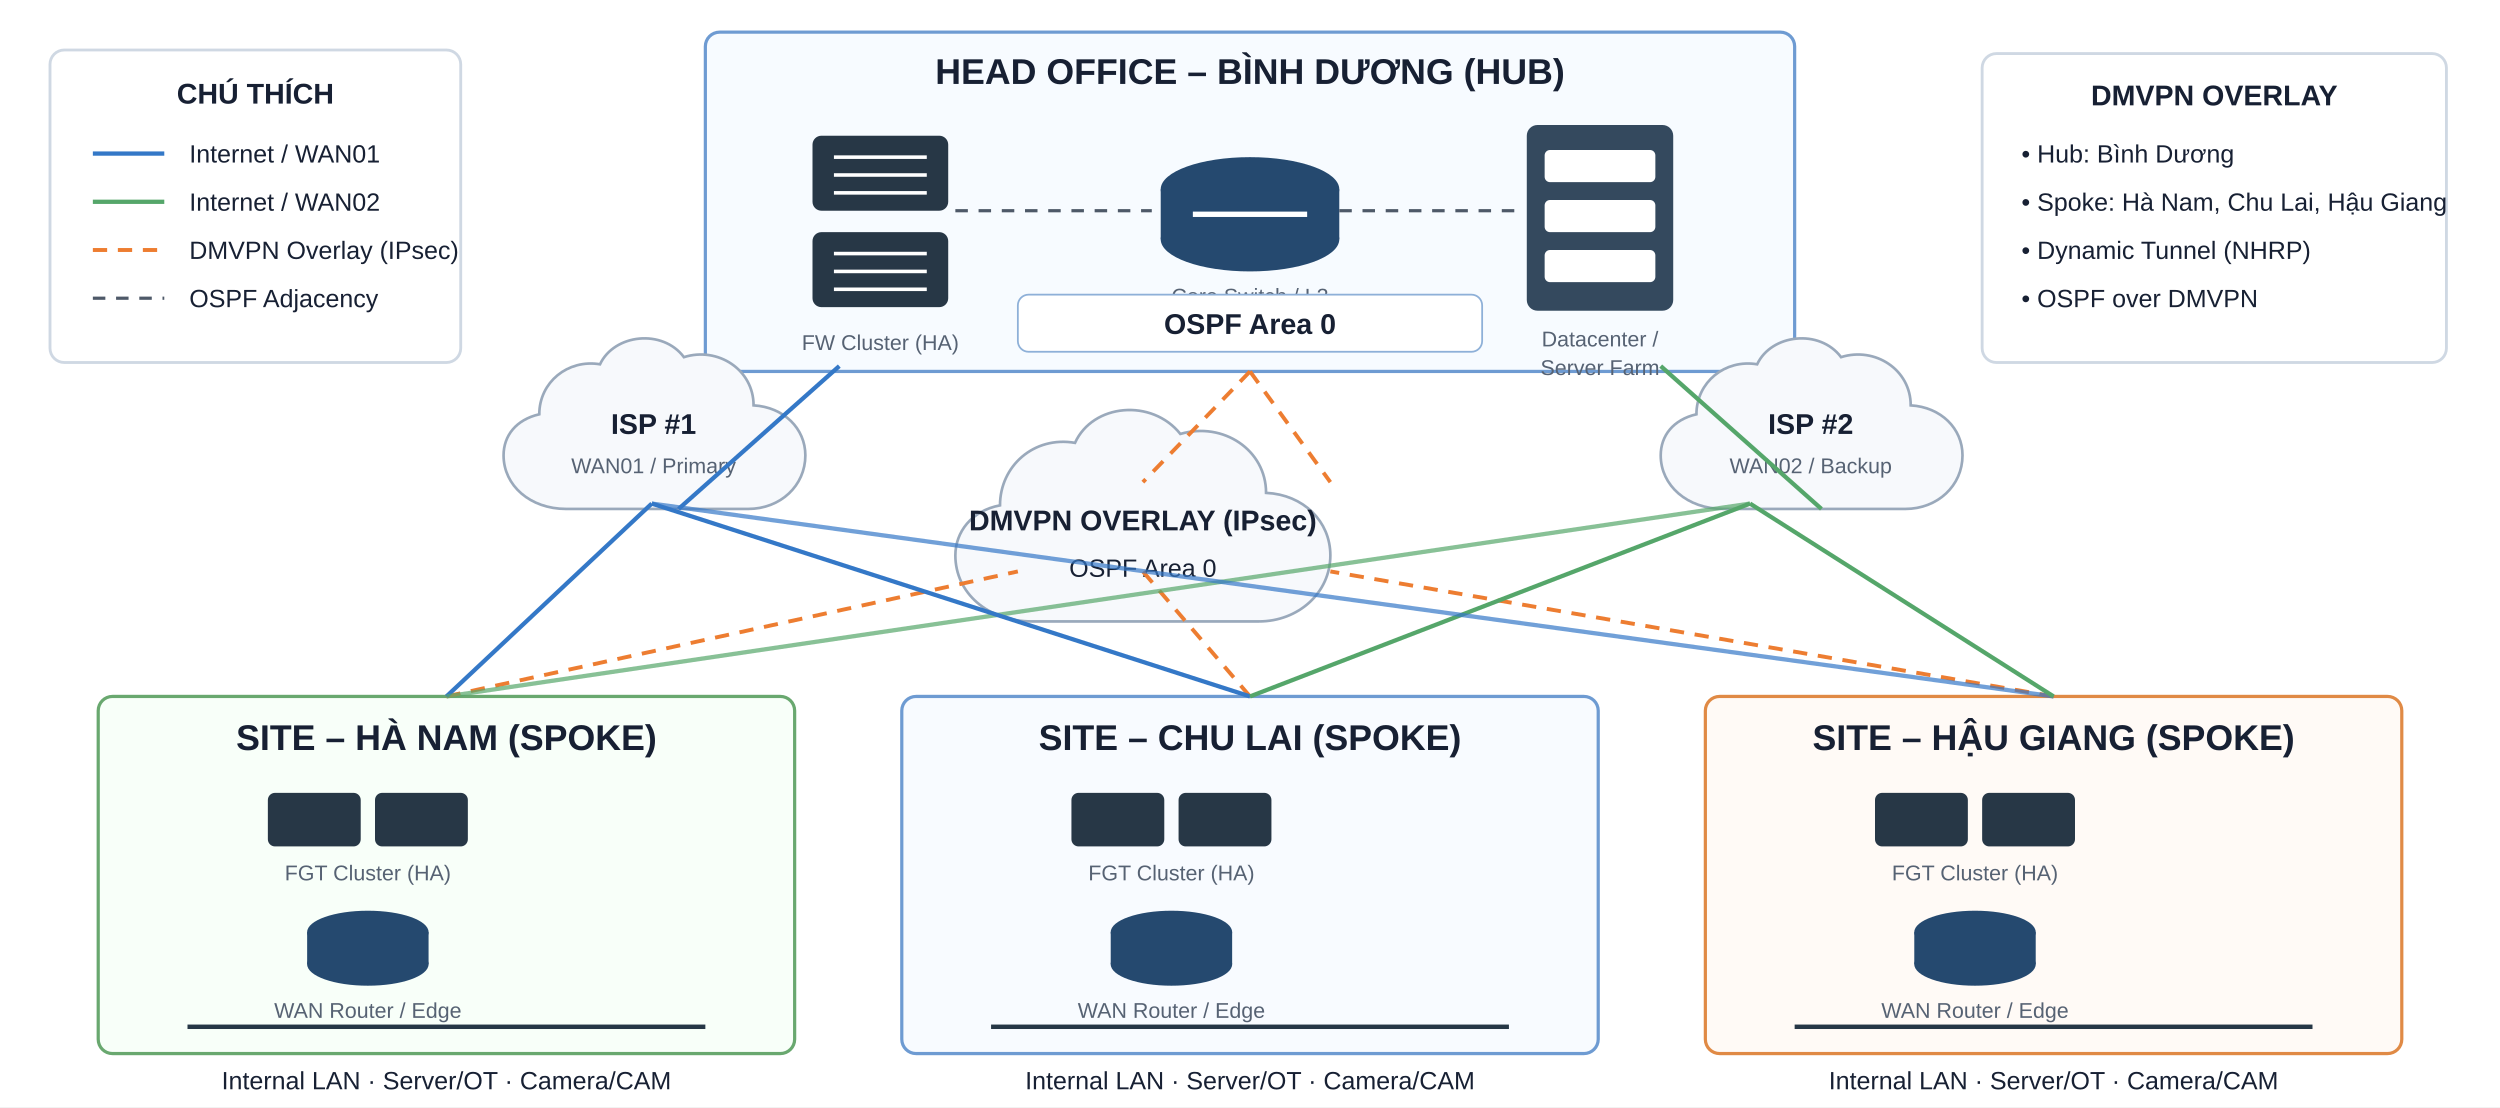
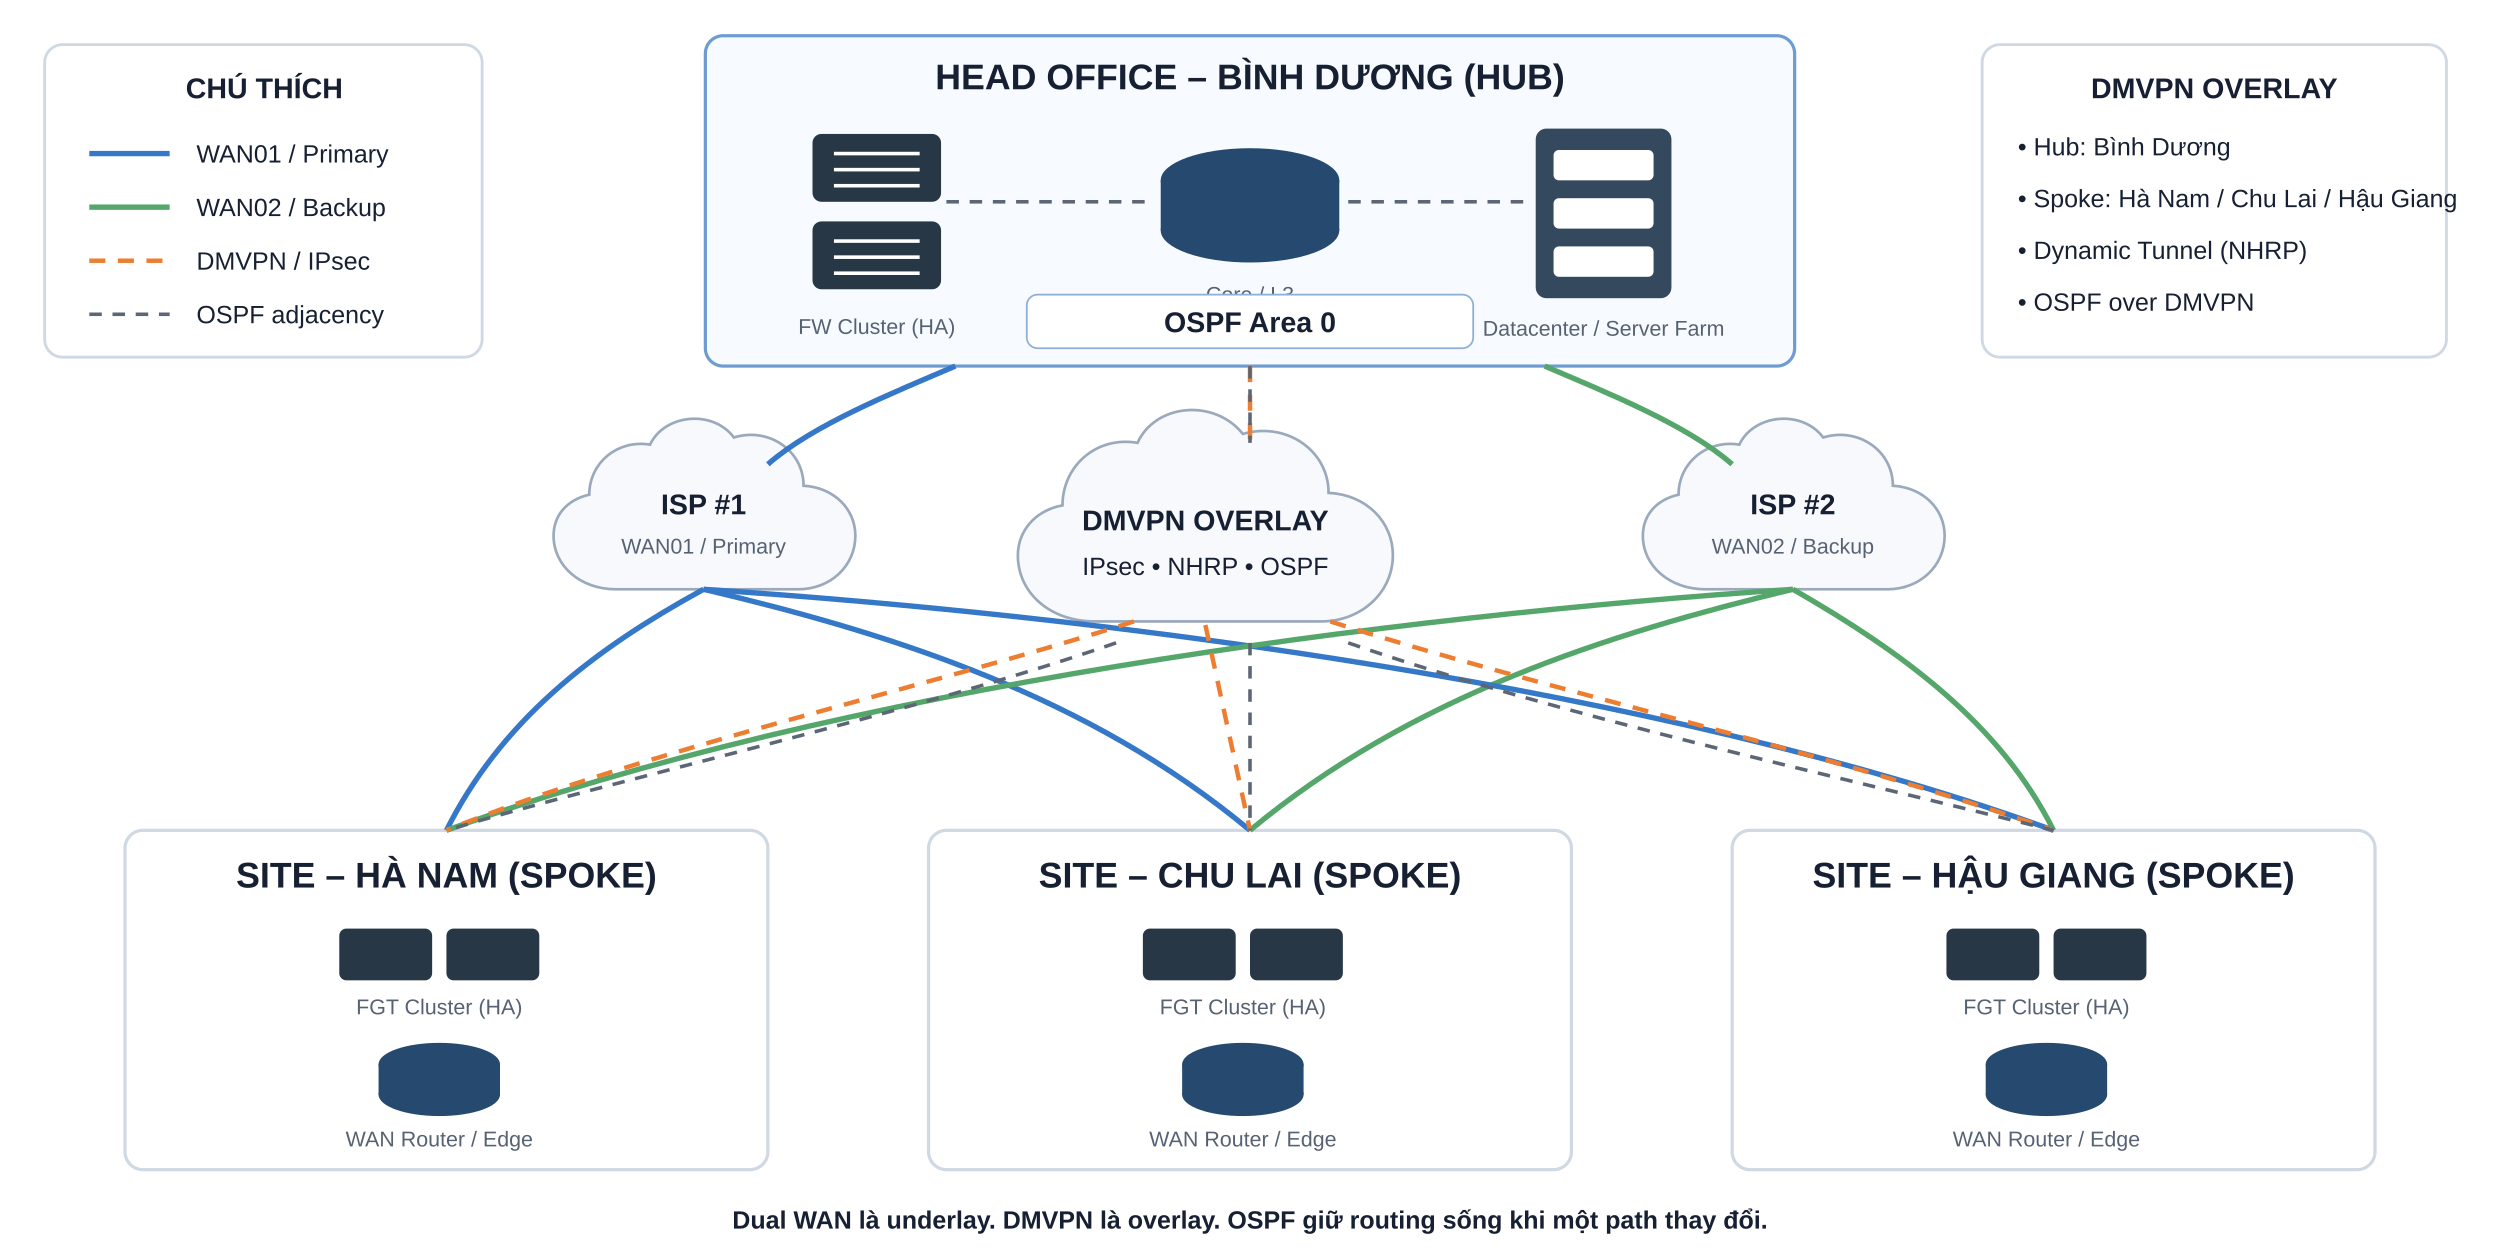
- <svg xmlns="http://www.w3.org/2000/svg" viewBox="0 0 1400 620" role="img" aria-labelledby="t d">
-   <style>text{font-family:Arial,sans-serif;fill:#172033}.h{font-size:20px;font-weight:800}.m{font-size:16px;font-weight:700}.s{font-size:14px}.xs{font-size:12px;fill:#566273}.box{fill:#fff;stroke:#cfd8e3;stroke-width:1.6}.hub{fill:#f7fbff;stroke:#6e9bd2;stroke-width:1.8}.hn{fill:#f8fff9;stroke:#69a86f;stroke-width:1.8}.cl{fill:#f8fbff;stroke:#6e9bd2;stroke-width:1.8}.hg{fill:#fffaf6;stroke:#e08a45;stroke-width:1.8}.cloud{fill:#f7f9fc;stroke:#9aa9bb;stroke-width:1.5}.blue{stroke:#3478c7;stroke-width:2.4;fill:none}.green{stroke:#55a66a;stroke-width:2.4;fill:none}.orange{stroke:#ed7d31;stroke-width:2.2;fill:none;stroke-dasharray:8 6}.gray{stroke:#4e5968;stroke-width:1.8;fill:none;stroke-dasharray:7 6}.dark{fill:#25496f}.fw{fill:#273746}.srv{fill:#34495e}.lan{stroke:#263746;stroke-width:2.5}</style>
-   <rect width="1400" height="620" fill="#fff" />
-   <rect x="28" y="28" width="230" height="175" rx="8" class="box" />
-   <text x="143" y="58" text-anchor="middle" class="m">CHÚ THÍCH</text>
-   <line x1="52" y1="86" x2="92" y2="86" class="blue" />
-   <text x="106" y="91" class="s">Internet / WAN01</text>
-   <line x1="52" y1="113" x2="92" y2="113" class="green" />
-   <text x="106" y="118" class="s">Internet / WAN02</text>
-   <line x1="52" y1="140" x2="92" y2="140" class="orange" />
-   <text x="106" y="145" class="s">DMVPN Overlay (IPsec)</text>
-   <line x1="52" y1="167" x2="92" y2="167" class="gray" />
-   <text x="106" y="172" class="s">OSPF Adjacency</text>
-   <rect x="395" y="18" width="610" height="190" rx="8" class="hub" />
-   <text x="700" y="47" text-anchor="middle" class="h" fill="#234f87">HEAD OFFICE – BÌNH DƯƠNG (HUB)</text>
-   <g transform="translate(455 76)">
-     <rect width="76" height="42" rx="5" class="fw" />
-     <path d="M12 12h52M12 22h52M12 32h52" stroke="#fff" stroke-width="2" />
-     <rect y="54" width="76" height="42" rx="5" class="fw" />
-     <path d="M12 66h52M12 76h52M12 86h52" stroke="#fff" stroke-width="2" />
-     <text x="38" y="120" text-anchor="middle" class="xs">FW Cluster (HA)</text>
+ <svg xmlns="http://www.w3.org/2000/svg" viewBox="0 0 1400 700" role="img" aria-labelledby="t d">
+   <style>text{font-family:Arial,sans-serif;fill:#172033}.h{font-size:20px;font-weight:800}.m{font-size:16px;font-weight:700}.s{font-size:14px}.xs{font-size:12px;fill:#566273}.box{fill:#fff;stroke:#cfd8e3;stroke-width:1.6}.hub{fill:#f7fbff;stroke:#6e9bd2;stroke-width:1.8}.site{fill:#fff;stroke:#cfd8e3;stroke-width:1.8}.blue{stroke:#3478c7;stroke-width:3;fill:none}.green{stroke:#55a66a;stroke-width:3;fill:none}.orange{stroke:#ed7d31;stroke-width:2.5;fill:none;stroke-dasharray:9 7}.gray{stroke:#5c6675;stroke-width:2;fill:none;stroke-dasharray:7 6}.fw{fill:#273746}.dark{fill:#25496f}</style>
+   <rect width="1400" height="700" fill="#fff" />
+   <rect x="25" y="25" width="245" height="175" rx="10" class="box" />
+   <text x="148" y="55" text-anchor="middle" class="m">CHÚ THÍCH</text>
+   <line x1="50" y1="86" x2="95" y2="86" class="blue" />
+   <text x="110" y="91" class="s">WAN01 / Primary</text>
+   <line x1="50" y1="116" x2="95" y2="116" class="green" />
+   <text x="110" y="121" class="s">WAN02 / Backup</text>
+   <line x1="50" y1="146" x2="95" y2="146" class="orange" />
+   <text x="110" y="151" class="s">DMVPN / IPsec</text>
+   <line x1="50" y1="176" x2="95" y2="176" class="gray" />
+   <text x="110" y="181" class="s">OSPF adjacency</text>
+   <rect x="395" y="20" width="610" height="185" rx="10" class="hub" />
+   <text x="700" y="50" text-anchor="middle" class="h">HEAD OFFICE – BÌNH DƯƠNG (HUB)</text>
+   <g transform="translate(455 75)">
+     <rect width="72" height="38" rx="5" class="fw" />
+     <path d="M12 11h48M12 20h48M12 29h48" stroke="#fff" stroke-width="2" />
+     <rect y="49" width="72" height="38" rx="5" class="fw" />
+     <path d="M12 60h48M12 69h48M12 78h48" stroke="#fff" stroke-width="2" />
+     <text x="36" y="112" text-anchor="middle" class="xs">FW Cluster (HA)</text>
  </g>
-   <g transform="translate(650 88)">
+   <g transform="translate(650 83)">
    <ellipse cx="50" cy="18" rx="50" ry="18" class="dark" />
-     <rect x="0" y="18" width="100" height="28" class="dark" />
+     <rect y="18" width="100" height="28" class="dark" />
    <ellipse cx="50" cy="46" rx="50" ry="18" class="dark" />
-     <path d="M18 32h64" stroke="#fff" stroke-width="3" />
-     <text x="50" y="82" text-anchor="middle" class="xs">Core Switch / L3</text>
+     <text x="50" y="86" text-anchor="middle" class="xs">Core / L3</text>
  </g>
-   <g transform="translate(855 70)">
-     <rect width="82" height="104" rx="6" class="srv" />
-     <rect x="10" y="14" width="62" height="18" rx="3" fill="#fff" />
-     <rect x="10" y="42" width="62" height="18" rx="3" fill="#fff" />
-     <rect x="10" y="70" width="62" height="18" rx="3" fill="#fff" />
-     <text x="41" y="124" text-anchor="middle" class="xs">Datacenter /</text>
-     <text x="41" y="140" text-anchor="middle" class="xs">Server Farm</text>
+   <g transform="translate(860 72)">
+     <rect width="76" height="95" rx="6" fill="#34495e" />
+     <rect x="10" y="12" width="56" height="17" rx="3" fill="#fff" />
+     <rect x="10" y="39" width="56" height="17" rx="3" fill="#fff" />
+     <rect x="10" y="66" width="56" height="17" rx="3" fill="#fff" />
+     <text x="38" y="116" text-anchor="middle" class="xs">Datacenter / Server Farm</text>
  </g>
-   <path d="M535 118H645" class="gray" />
-   <path d="M750 118H850" class="gray" />
-   <rect x="570" y="165" width="260" height="32" rx="6" fill="#fff" stroke="#8eb0d8" />
-   <text x="700" y="187" text-anchor="middle" class="m" fill="#2d609c">OSPF Area 0</text>
-   <rect x="1110" y="30" width="260" height="173" rx="8" class="box" />
-   <text x="1240" y="59" text-anchor="middle" class="m">DMVPN OVERLAY</text>
-   <text x="1132" y="91" class="s">• Hub: Bình Dương</text>
-   <text x="1132" y="118" class="s">• Spoke: Hà Nam, Chu Lai, Hậu Giang</text>
-   <text x="1132" y="145" class="s">• Dynamic Tunnel (NHRP)</text>
-   <text x="1132" y="172" class="s">• OSPF over DMVPN</text>
-   <g transform="translate(282 190)">
-     <path d="M20 42c0-18 16-31 34-28 8-17 35-20 47-4 19-6 39 7 39 27 17 1 29 13 29 28 0 17-14 30-32 30H35C15 95 0 82 0 65c0-11 7-20 20-23z" class="cloud" />
-     <text x="84" y="53" text-anchor="middle" class="m" fill="#3478c7">ISP #1</text>
+   <path d="M530 113H645" class="gray" />
+   <path d="M755 113H855" class="gray" />
+   <rect x="575" y="165" width="250" height="30" rx="6" fill="#fff" stroke="#8eb0d8" />
+   <text x="700" y="186" text-anchor="middle" class="m">OSPF Area 0</text>
+   <rect x="1110" y="25" width="260" height="175" rx="10" class="box" />
+   <text x="1240" y="55" text-anchor="middle" class="m">DMVPN OVERLAY</text>
+   <text x="1130" y="87" class="s">• Hub: Bình Dương</text>
+   <text x="1130" y="116" class="s">• Spoke: Hà Nam / Chu Lai / Hậu Giang</text>
+   <text x="1130" y="145" class="s">• Dynamic Tunnel (NHRP)</text>
+   <text x="1130" y="174" class="s">• OSPF over DMVPN</text>
+   <g transform="translate(310 235)">
+     <path d="M20 42c0-18 16-31 34-28 8-17 35-20 47-4 19-6 39 7 39 27 17 1 29 13 29 28 0 17-14 30-32 30H35C15 95 0 82 0 65c0-11 7-20 20-23z" fill="#f7f9fc" stroke="#9aa9bb" stroke-width="1.5" />
+     <text x="84" y="53" text-anchor="middle" class="m">ISP #1</text>
    <text x="84" y="75" text-anchor="middle" class="xs">WAN01 / Primary</text>
  </g>
-   <g transform="translate(930 190)">
-     <path d="M20 42c0-18 16-31 34-28 8-17 35-20 47-4 19-6 39 7 39 27 17 1 29 13 29 28 0 17-14 30-32 30H35C15 95 0 82 0 65c0-11 7-20 20-23z" class="cloud" />
-     <text x="84" y="53" text-anchor="middle" class="m" fill="#55a66a">ISP #2</text>
+   <g transform="translate(920 235)">
+     <path d="M20 42c0-18 16-31 34-28 8-17 35-20 47-4 19-6 39 7 39 27 17 1 29 13 29 28 0 17-14 30-32 30H35C15 95 0 82 0 65c0-11 7-20 20-23z" fill="#f7f9fc" stroke="#9aa9bb" stroke-width="1.5" />
+     <text x="84" y="53" text-anchor="middle" class="m">ISP #2</text>
    <text x="84" y="75" text-anchor="middle" class="xs">WAN02 / Backup</text>
  </g>
-   <g transform="translate(535 235)">
-     <path d="M25 48c0-22 19-39 42-35 10-22 43-25 59-5 24-7 48 9 48 33 21 1 36 16 36 35 0 21-18 37-40 37H43C18 113 0 97 0 76c0-13 9-25 25-28z" class="cloud" />
-     <text x="105" y="62" text-anchor="middle" class="m">DMVPN OVERLAY (IPsec)</text>
-     <text x="105" y="88" text-anchor="middle" class="s" fill="#2d609c">OSPF Area 0</text>
+   <g transform="translate(570 235)">
+     <path d="M25 48c0-22 19-39 42-35 10-22 43-25 59-5 24-7 48 9 48 33 21 1 36 16 36 35 0 21-18 37-40 37H43C18 113 0 97 0 76c0-13 9-25 25-28z" fill="#f7f9fc" stroke="#9aa9bb" stroke-width="1.5" />
+     <text x="105" y="62" text-anchor="middle" class="m">DMVPN OVERLAY</text>
+     <text x="105" y="87" text-anchor="middle" class="s">IPsec • NHRP • OSPF</text>
  </g>
-   <path d="M470 205L380 285" class="blue" />
-   <path d="M930 205L1020 285" class="green" />
-   <path d="M700 208L640 270" class="orange" />
-   <path d="M700 208L745 270" class="orange" />
-   <rect x="55" y="390" width="390" height="200" rx="8" class="hn" />
-   <rect x="505" y="390" width="390" height="200" rx="8" class="cl" />
-   <rect x="955" y="390" width="390" height="200" rx="8" class="hg" />
-   <text x="250" y="420" text-anchor="middle" class="h" fill="#397e42">SITE – HÀ NAM (SPOKE)</text>
-   <text x="700" y="420" text-anchor="middle" class="h" fill="#315d92">SITE – CHU LAI (SPOKE)</text>
-   <text x="1150" y="420" text-anchor="middle" class="h" fill="#cf6c25">SITE – HẬU GIANG (SPOKE)</text>
-   <g id="site">
-     <rect x="150" y="444" width="52" height="30" rx="4" class="fw" />
-     <rect x="210" y="444" width="52" height="30" rx="4" class="fw" />
-     <text x="206" y="493" text-anchor="middle" class="xs">FGT Cluster (HA)</text>
-     <ellipse cx="206" cy="522" rx="34" ry="12" class="dark" />
-     <rect x="172" y="522" width="68" height="18" class="dark" />
-     <ellipse cx="206" cy="540" rx="34" ry="12" class="dark" />
-     <text x="206" y="570" text-anchor="middle" class="xs">WAN Router / Edge</text>
+   <path d="M535 205 C500 220 455 238 430 260" class="blue" />
+   <path d="M865 205 C900 220 945 238 970 260" class="green" />
+   <path d="M700 205V248" class="orange" />
+   <path d="M700 205V248" class="gray" />
+   <rect x="70" y="465" width="360" height="190" rx="10" class="site" stroke="#69a86f" />
+   <rect x="520" y="465" width="360" height="190" rx="10" class="site" stroke="#6e9bd2" />
+   <rect x="970" y="465" width="360" height="190" rx="10" class="site" stroke="#e08a45" />
+   <text x="250" y="497" text-anchor="middle" class="h">SITE – HÀ NAM (SPOKE)</text>
+   <text x="700" y="497" text-anchor="middle" class="h">SITE – CHU LAI (SPOKE)</text>
+   <text x="1150" y="497" text-anchor="middle" class="h">SITE – HẬU GIANG (SPOKE)</text>
+   <g id="spoke">
+     <rect x="190" y="520" width="52" height="29" rx="4" class="fw" />
+     <rect x="250" y="520" width="52" height="29" rx="4" class="fw" />
+     <text x="246" y="568" text-anchor="middle" class="xs">FGT Cluster (HA)</text>
+     <ellipse cx="246" cy="596" rx="34" ry="12" class="dark" />
+     <rect x="212" y="596" width="68" height="17" class="dark" />
+     <ellipse cx="246" cy="613" rx="34" ry="12" class="dark" />
+     <text x="246" y="642" text-anchor="middle" class="xs">WAN Router / Edge</text>
  </g>
-   <use href="#site" transform="translate(450 0)" />
-   <use href="#site" transform="translate(900 0)" />
-   <path d="M250 390L570 320" class="orange" />
-   <path d="M700 390L640 320" class="orange" />
-   <path d="M1150 390L745 320" class="orange" />
-   <path d="M250 390L365 282" class="blue" />
-   <path d="M250 390L980 282" class="green" opacity=".7" />
-   <path d="M700 390L365 282" class="blue" />
-   <path d="M700 390L980 282" class="green" />
-   <path d="M1150 390L365 282" class="blue" opacity=".7" />
-   <path d="M1150 390L980 282" class="green" />
-   <line x1="105" y1="575" x2="395" y2="575" class="lan" />
-   <line x1="555" y1="575" x2="845" y2="575" class="lan" />
-   <line x1="1005" y1="575" x2="1295" y2="575" class="lan" />
-   <text x="250" y="610" text-anchor="middle" class="s">Internal LAN · Server/OT · Camera/CAM</text>
-   <text x="700" y="610" text-anchor="middle" class="s">Internal LAN · Server/OT · Camera/CAM</text>
-   <text x="1150" y="610" text-anchor="middle" class="s">Internal LAN · Server/OT · Camera/CAM</text>
+   <use href="#spoke" transform="translate(450 0)" />
+   <use href="#spoke" transform="translate(900 0)" />
+   <path d="M394 330 C330 365 280 405 250 465" class="blue" />
+   <path d="M1004 330 C1065 365 1120 405 1150 465" class="green" />
+   <path d="M394 330 C500 355 610 390 700 465" class="blue" />
+   <path d="M1004 330 C900 355 790 390 700 465" class="green" />
+   <path d="M394 330 C620 345 930 385 1150 465" class="blue" />
+   <path d="M1004 330 C780 345 470 385 250 465" class="green" />
+   <path d="M635 348 C520 385 360 420 250 465" class="orange" />
+   <path d="M675 350 L700 465" class="orange" />
+   <path d="M745 348 C860 385 1020 420 1150 465" class="orange" />
+   <path d="M625 360 C510 400 350 435 250 465" class="gray" />
+   <path d="M700 360V465" class="gray" />
+   <path d="M755 360 C870 400 1030 435 1150 465" class="gray" />
+   <text x="700" y="688" text-anchor="middle" class="s" font-weight="700">Dual WAN là underlay. DMVPN là overlay. OSPF giữ routing sống khi một path thay đổi.</text>
</svg>
